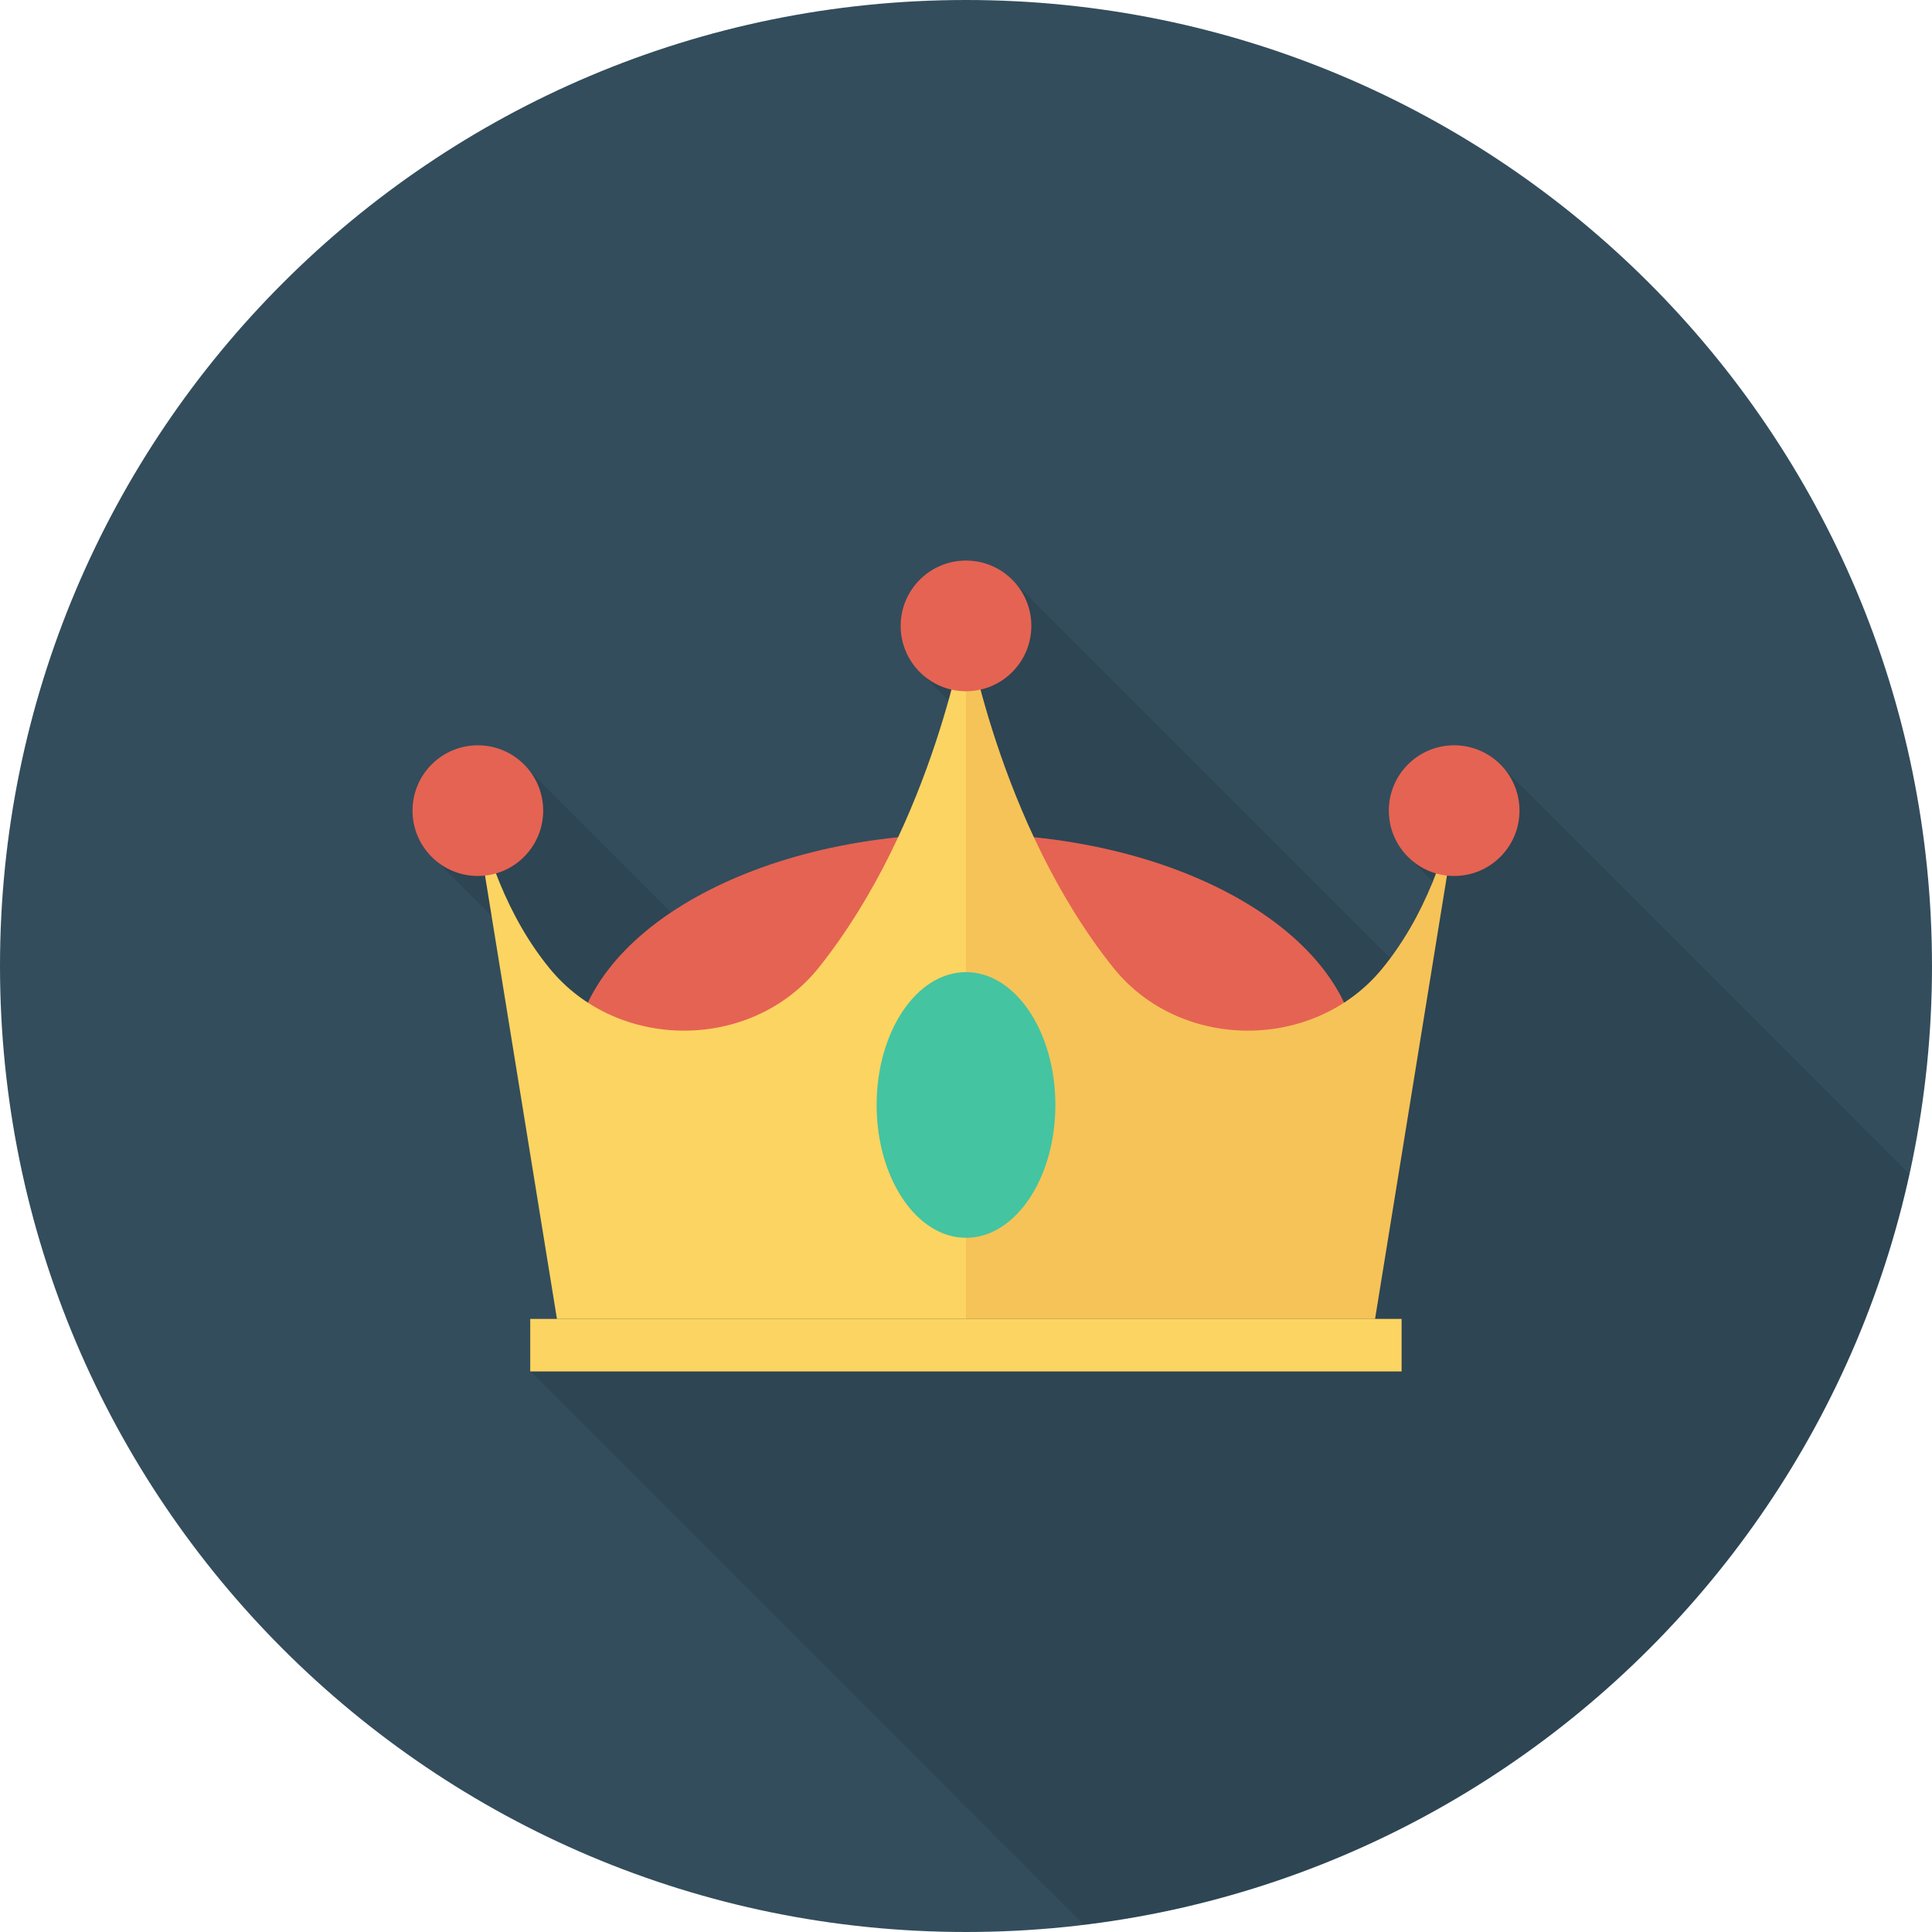
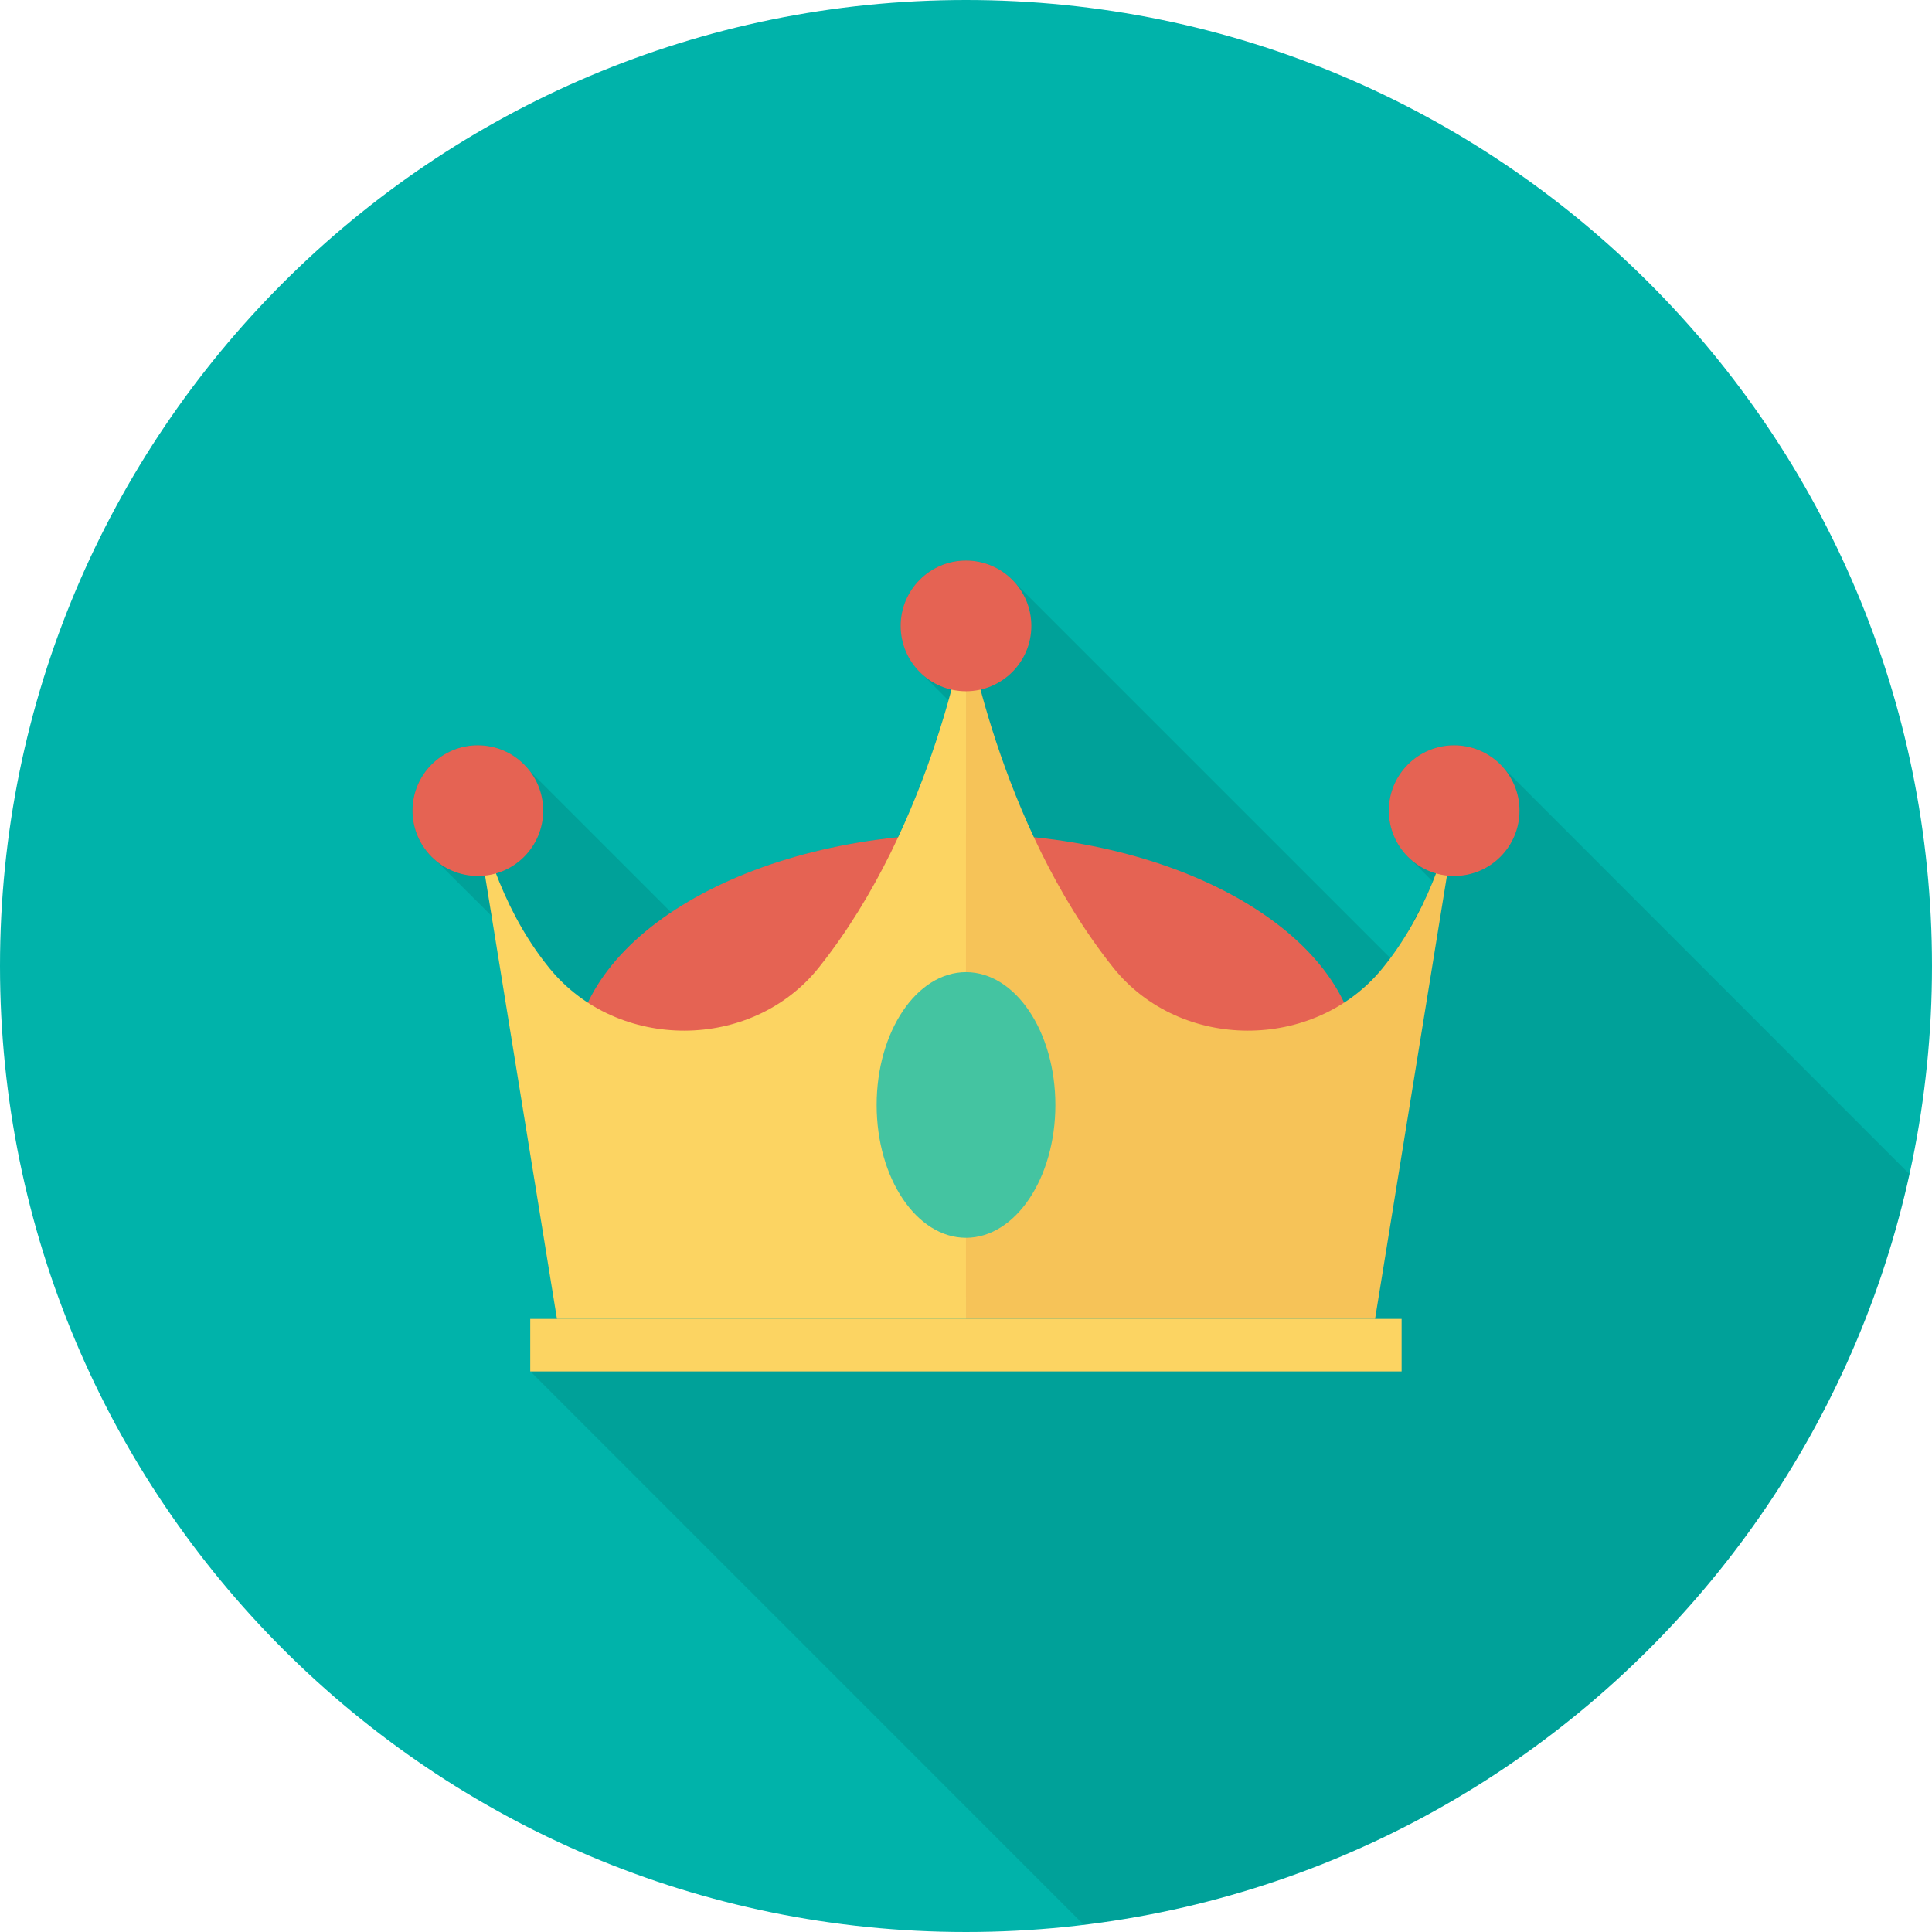
<svg xmlns="http://www.w3.org/2000/svg" version="1.1" id="Layer_1" viewBox="0 0 451.277 451.277" xml:space="preserve">
-   <circle style="fill:#334D5C;" cx="225.638" cy="225.638" r="225.638" />
+   <circle style="fill:#00b3aa;" cx="225.638" cy="225.638" r="225.638" />
  <path style="opacity:0.1;enable-background:new    ;" d="M349.776,177.971c-2.68-2.445-6.206-3.902-10.108-3.902  c-8.415,0-15.279,6.864-15.279,15.279c0,3.996,1.551,7.522,4.043,10.249h-0.047l0.752,0.799l0.423,0.376l5.077,5.124  c-0.517,1.269-1.034,2.492-1.598,3.714l-4.748,9.026l-0.141,0.235c-1.081,1.692-2.21,3.385-3.385,4.936l-87.348-87.348  c-0.47-0.564-1.034-1.128-1.598-1.598c-2.68-2.492-6.253-3.949-10.202-3.949c-8.415,0-15.232,6.864-15.232,15.279  c0,3.855,1.457,7.428,3.855,10.108l1.269,1.269l6.018,6.018c-2.445,8.838-6.253,20.168-11.8,31.968  c-20.967,2.163-39.49,8.556-52.936,17.582l-32.955-32.955c-2.774-3.714-7.24-6.112-12.223-6.112  c-8.415,0-15.279,6.864-15.279,15.279c0,4.889,2.304,9.261,5.877,12.035l0.047,0.047l12.599,12.552l15.232,94.071h-6.206v12.27  L253.129,449.57c95.494-11.607,172.553-82.818,192.865-175.345l-94.573-94.607L349.776,177.971z" />
  <ellipse style="fill:#E56353;" cx="225.638" cy="248.781" rx="91.704" ry="54.031" />
  <path style="fill:#F6C358;" d="M321.187,308.076h-95.548V146.054c0,0,7.367,46.087,34.371,79.936  c15.621,19.581,46.948,19.658,62.839,0.268c9.625-11.745,15.472-27.094,18.904-44.998" />
  <g>
    <path style="fill:#FCD462;" d="M130.09,308.076h95.548V146.054c0,0-7.367,46.087-34.371,79.936   c-15.621,19.581-46.948,19.658-62.84,0.268c-9.625-11.745-15.471-27.094-18.904-44.998" />
    <rect x="123.853" y="308.07" style="fill:#FCD462;" width="203.535" height="12.268" />
  </g>
  <g>
    <circle style="fill:#E56353;" cx="225.638" cy="146.196" r="15.263" />
    <circle style="fill:#E56353;" cx="339.661" cy="189.348" r="15.263" />
    <circle style="fill:#E56353;" cx="111.616" cy="189.348" r="15.263" />
  </g>
  <ellipse style="fill:#44C4A1;" cx="225.638" cy="258.099" rx="20.874" ry="31.027" />
</svg>
